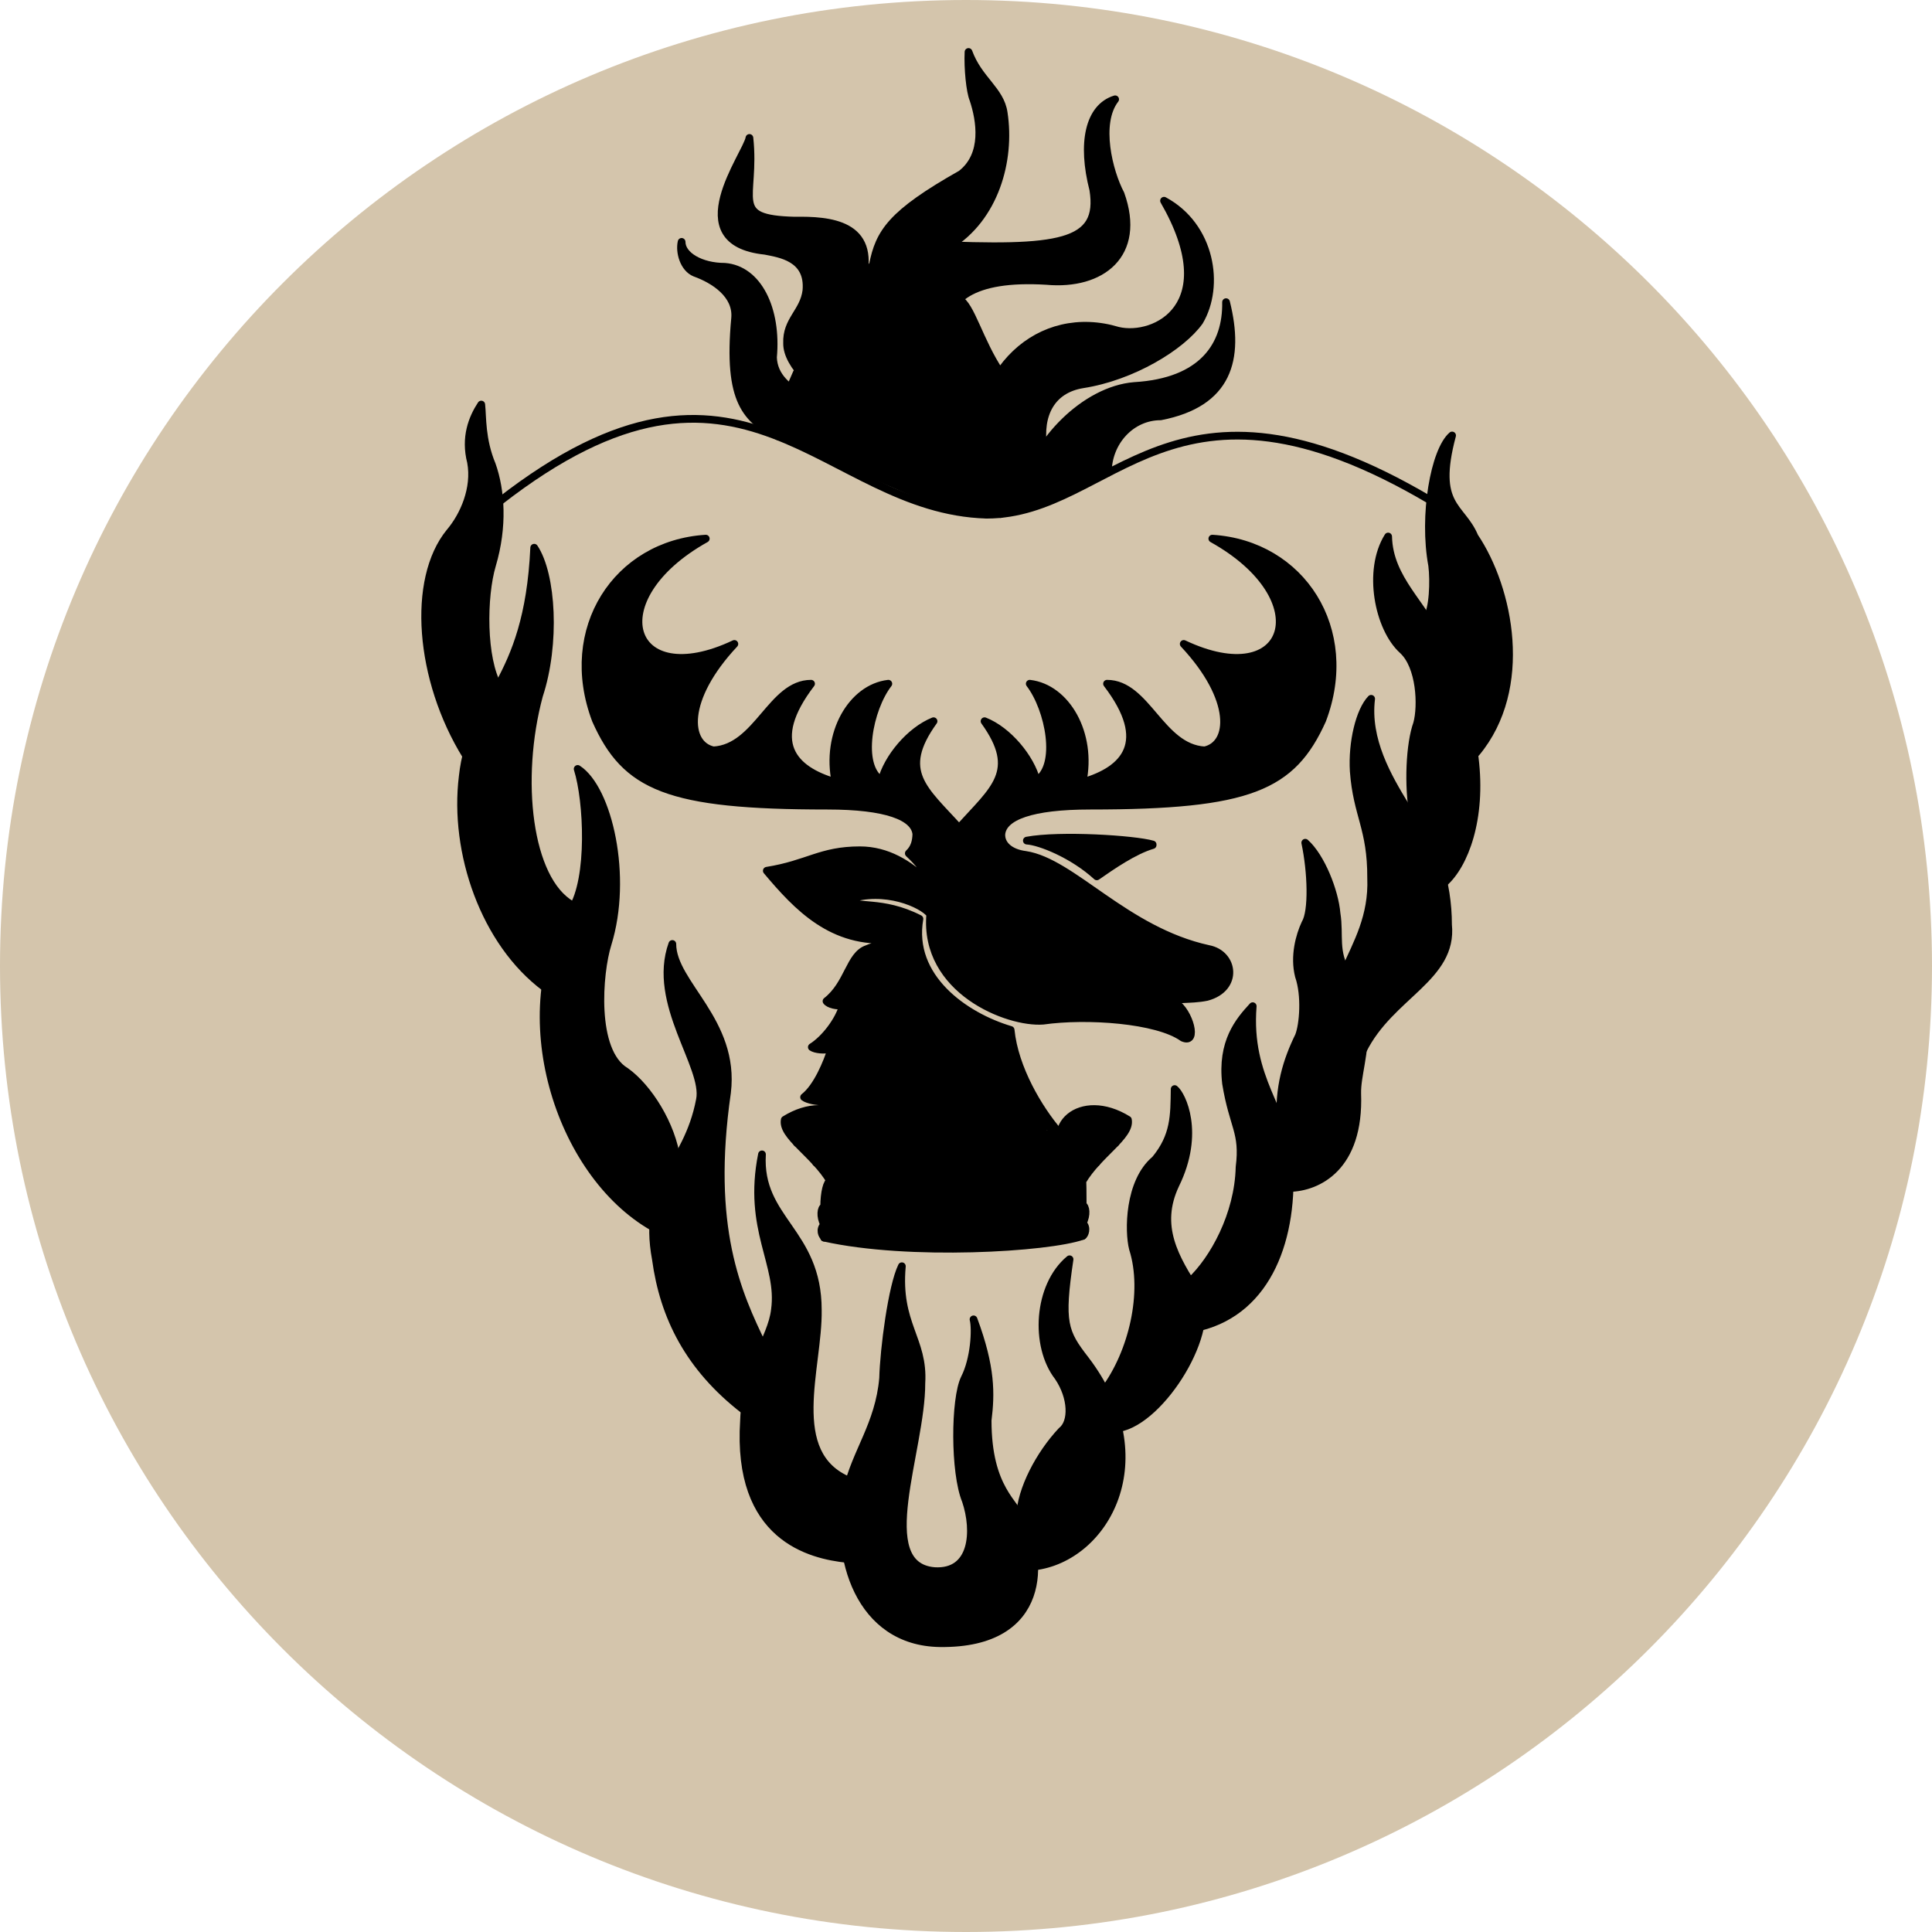
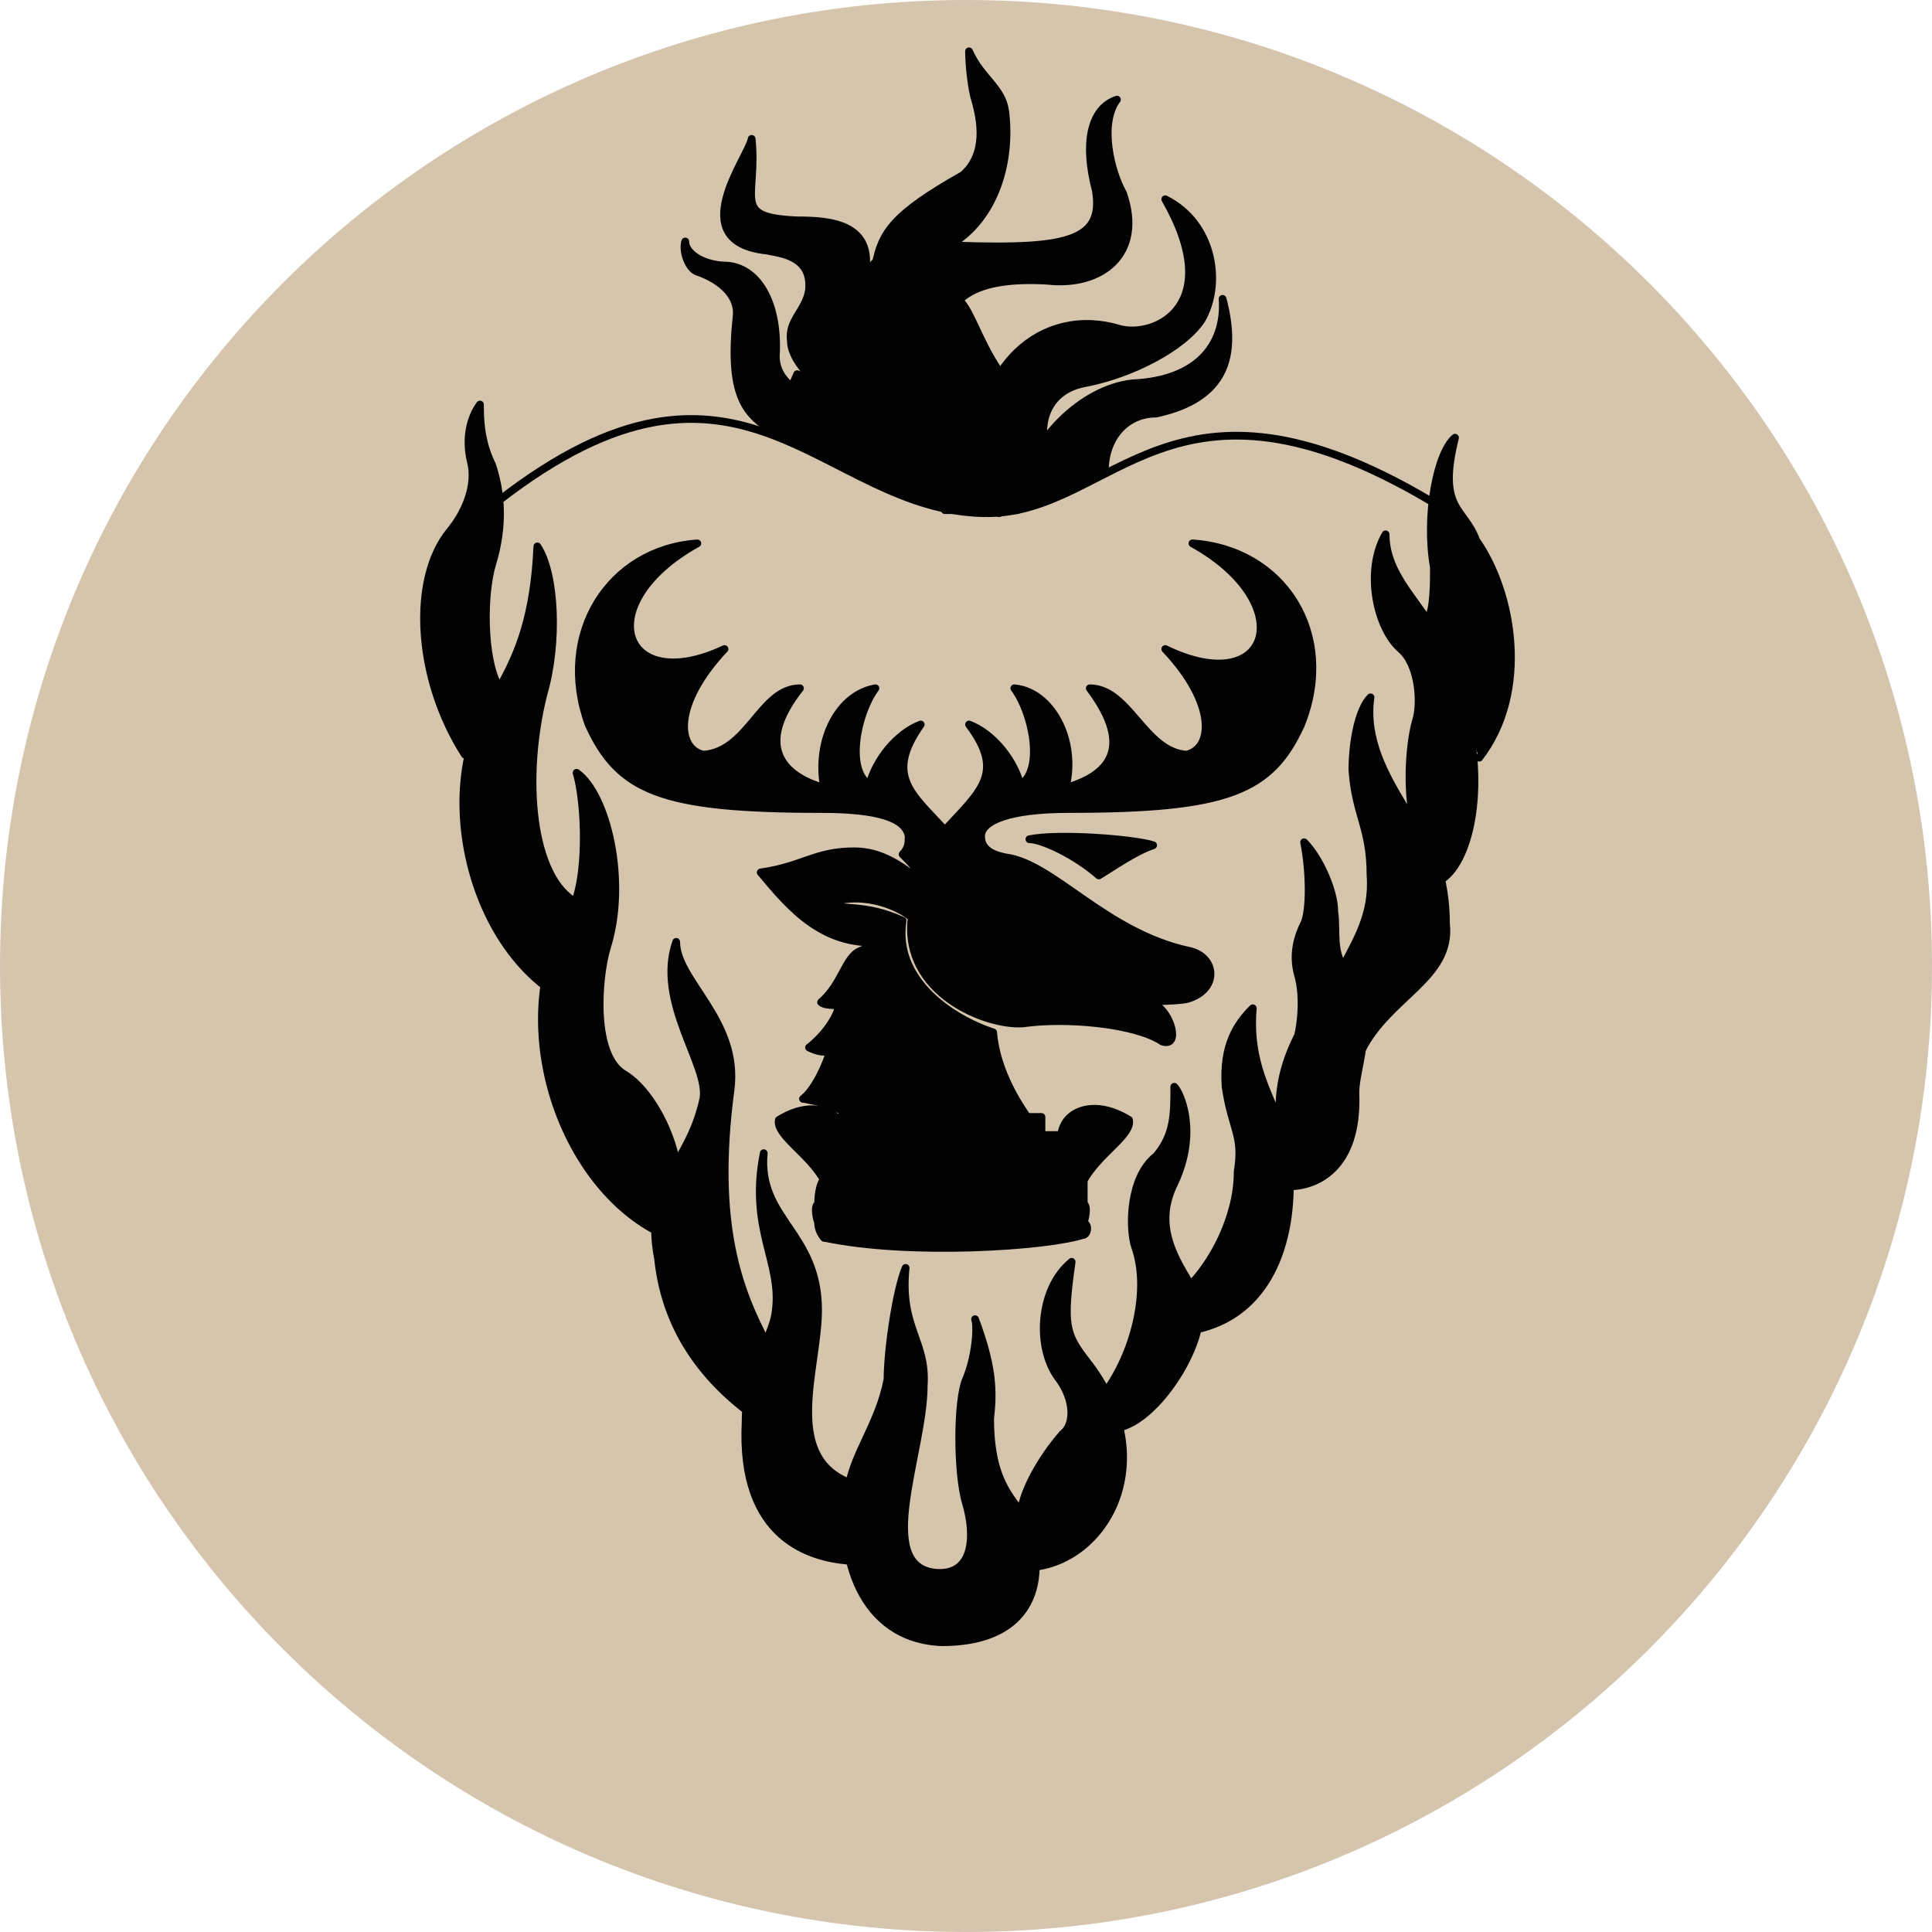
- <svg xmlns="http://www.w3.org/2000/svg" version="1.1" x="0px" y="0px" viewBox="0 0 1000 1000" enable-background="new 0 0 1000 1000" xml:space="preserve">
-   <g id="Layer_1">
- </g>
+ <svg xmlns="http://www.w3.org/2000/svg" version="1.1" id="Layer_1" x="0px" y="0px" viewBox="0 0 64 64" enable-background="new 0 0 64 64" xml:space="preserve">
  <g id="Layer_3">
-     <circle fill="#D4C5AC" cx="500" cy="500" r="500" />
+     <circle fill="#D4C5AC" cx="32" cy="32" r="32" />
  </g>
-   <g id="Layer_2">
-     <path stroke="#000000" stroke-width="4" stroke-linecap="round" stroke-linejoin="round" stroke-miterlimit="10" d="M596.6,437.4   c-9.6,2.8-21,10.7-28.9,16.2c-12.2-11.2-29.3-18.1-36.2-18.5c17.2-3.2,55.9-0.7,65.1,2" />
-     <path fill="none" stroke="#000000" stroke-width="4" stroke-linecap="round" stroke-linejoin="round" stroke-miterlimit="10" d="   M567.5,601.8c-8.7-3-0.5-18.3,9.9-10.2" />
-     <path fill="none" stroke="#000000" stroke-width="4" stroke-linecap="round" stroke-linejoin="round" stroke-miterlimit="10" d="   M422.4,601.8c8.7-3,0.5-18.3-9.9-10.2" />
-     <circle fill="none" stroke="#000000" stroke-width="4" stroke-linecap="round" stroke-linejoin="round" stroke-miterlimit="10" cx="495" cy="587" r="4.4" />
-     <path fill="none" stroke="#000000" stroke-width="4" stroke-linecap="round" stroke-linejoin="round" stroke-miterlimit="10" d="   M426.6,624.8c17.7-6.2,90-10.6,133.8-0.9" />
-     <path fill="none" stroke="#000000" stroke-width="4" stroke-linecap="round" stroke-linejoin="round" stroke-miterlimit="10" d="   M426.6,634c17.7-6.2,90-10.6,133.8-0.9" />
-     <path fill="none" stroke="#000000" stroke-width="4" stroke-linecap="round" stroke-linejoin="round" stroke-miterlimit="10" d="   M426.6,640.6c17.7-6.2,90-10.6,133.8-0.9" />
-     <path stroke="#000000" stroke-width="4" stroke-linecap="round" stroke-linejoin="round" stroke-miterlimit="10" d="M426.6,640.6   c43.7,9.8,116,5.4,133.8-0.9h0c1-0.4,2.6-4.2,0-6.6c2.3-4.4,1.6-8.7,0-9.3c0-6.8-0.1-12.4-0.2-12.4c8.2-14,25.2-23.5,23.6-31.8   c-24.6-15.3-45.8,3.8-29.5,23c-7.2,2.8-17.7-0.4-21.4-6c-11.2,10.7-25.8,9.2-30.6,0.8c15.3,0,15.3-28.3-7.3-28.3   c-22.5,0-22.5,28.3-7.3,28.3l0,0c-4.7,8.4-19.4,9.9-30.6-0.8c-3.8,5.6-14.2,8.8-21.4,6c16.3-19.3-4.9-38.3-29.5-23   c-1.7,8.3,15.4,17.8,23.6,31.8c-1.7,0-3.2,5.9-3.2,13.2c-1.6,0.5-2.3,4.9,0,9.3c-2.6,2.4-1,5.9,0,6.3" />
-     <path stroke="#000000" stroke-width="4" stroke-linecap="round" stroke-linejoin="round" stroke-miterlimit="10" d="M425.6,574.3   c0.2-1.6,0.4-3.8,0.5-4.3c-3.1,0.3-8.2-0.8-9.9-2.1c6.9-5.4,12-18.2,14.2-25.1c-3.8,1-8.5,0.4-10.2-0.8c6.7-4.2,14-13.7,16.2-21.7   c-3.1,0.6-7.5-0.5-8.6-2.1c11.3-8.8,11.9-23.9,21-27c3.8-1.7,11-3.1,12.6-5c-30.6,2.5-48.6-16.6-64.5-35.5   c21.3-3.4,27.8-10.6,48.2-10.6c14.1,0,25.7,7.3,34.5,16c0-4.9-4.1-9.6-9.2-14.4c3-2.8,3.8-6.3,3.9-10c-0.9-9-15.5-14.7-46-14.7   c-82.7,0-104.5-9.7-119.9-44.3c-17.8-47,10.8-91,56.9-93.9c-55.9,31.2-39.8,80.3,14.8,54.5c-26.8,28.6-24.8,52.1-10.8,55.1   c22.8-1.3,30-34.5,50.5-34.5c-23.1,30.2-9.2,44.7,12.7,51c-5.3-25.1,8.4-48.8,27.3-51c-10,12.9-15.9,42.5-3.5,50.2   c3-11.8,14.7-25.9,26.9-30.8c-18.8,26.1-4.9,35.3,13.2,55.3c18.1-20.1,31.9-29.3,13.2-55.3c12.2,4.8,23.9,19,26.9,30.8   c12.4-7.7,6.5-37.2-3.5-50.2c18.9,2.2,32.6,25.9,27.3,51c21.9-6.3,35.8-20.8,12.7-51c20.5,0,27.7,33.2,50.5,34.5   c14-3,16-26.5-10.8-55.1c54.6,25.8,70.8-23.3,14.8-54.5c46.1,2.9,74.7,47,56.9,93.9C668.8,407.3,647,417,564.3,417   c-30.5,0-45.1,5.6-46,14.7c-0.3,5.5,4.5,9.8,12.5,10.8c24.3,3.7,51.7,39.3,94.7,48.7c13.3,2.5,15.8,20.3-0.8,24.8   c-9.1,1.9-18.6,0.2-16.3,3.1c7.1,4.3,12,21.6,3.8,18c-13.3-9.5-49.7-12-72.3-8.8c-18.3,1.4-61.8-15.8-58.4-55.1   c-4.1-5.4-23.6-14.1-42.6-7.6c4,5,17.4,0,37,10c-5.3,30.2,23.2,50.4,47.2,57.5c2,20,14.6,40.9,24.6,52.6" />
-     <circle fill="none" stroke="#000000" stroke-width="4" stroke-linecap="round" stroke-linejoin="round" stroke-miterlimit="10" cx="534.1" cy="477.3" r="8.8" />
-     <circle fill="none" stroke="#000000" stroke-width="4" stroke-linecap="round" stroke-linejoin="round" stroke-miterlimit="10" cx="534.4" cy="477.3" r="1.6" />
-     <path stroke="#000000" stroke-width="4" stroke-linecap="round" stroke-linejoin="round" stroke-miterlimit="10" d="M438.5,771   c-7,34.7,6.1,78.9,48,79.5c56.7,0.7,53.2-45.2,42.5-63.5c-3-9-17.8-16-17.8-51.8c1.7-13.8,2-27.3-7.3-52.3   c1.3,5.1,0.5,20.5-4.6,30.5c-5.2,10.6-5.4,48.8,0.6,63.3c5.3,15.7,4,37.8-16.3,36.5c-32.3-2.8-6.6-62.5-6.7-97.3   c1.4-22.8-12.8-30.3-10.1-60.5c-5.1,10.4-9.3,42.8-9.7,58C455,737.4,442.8,751.7,438.5,771z" />
-     <path stroke="#000000" stroke-width="4" stroke-linecap="round" stroke-linejoin="round" stroke-miterlimit="10" d="M439.7,766.5   c-33.6-13.8-15.9-58.8-16.4-88.5c0-40.7-30.9-46.6-28.9-80.5c-7.8,39,10,56.8,6.7,80.5c-1.8,15.3-15,28.6-16,57.3   c-3.9,60.5,34.3,69.6,53.5,71.6" />
-     <path stroke="#000000" stroke-width="4" stroke-linecap="round" stroke-linejoin="round" stroke-miterlimit="10" d="M385.3,730   c-28.8-22.2-41.8-48.7-45.8-78.2c-7.5-40.3,16.1-47.3,22.8-82.6c3.4-17.2-25.3-49.9-14.3-80.6c0,20.6,32.8,39.9,28.3,76.9   c-10.1,69.9,5.4,104,18.6,131.1" />
-     <path stroke="#000000" stroke-width="4" stroke-linecap="round" stroke-linejoin="round" stroke-miterlimit="10" d="M338.1,635.2   C288.5,607,263.5,523.8,296,470.6c10.1-15.9,8.2-56.1,3-72.6c15.9,10.3,26.3,55.8,15.5,90.6c-4.7,14.9-8,55.6,9.3,65.9   c11.8,8.4,24,27.8,26.4,45.7" />
-     <path stroke="#000000" stroke-width="4" stroke-linecap="round" stroke-linejoin="round" stroke-miterlimit="10" d="M282.3,511.3   c-31.6-23.4-47.6-70.3-42.8-109.3c4.5-42,33.7-46.8,37-118.5c9.3,14,11.3,49.8,2.5,76.5c-11.6,43.1-5.8,95.4,17,108.4" />
-     <path stroke="#000000" stroke-width="4" stroke-linecap="round" stroke-linejoin="round" stroke-miterlimit="10" d="M241.3,391.2   c-24.4-39.5-28.5-91.2-8.5-115.7c7.3-8.6,13.5-22.7,11-36.3c-3.3-12.8,0.7-22.8,5.3-29.8c0.7,6.5,0,18,5.5,31.2   c4.7,13.3,6,31.8,0.1,51.8c-4.9,16.4-5.1,48.7,3.2,62.9" />
-     <path stroke="#000000" stroke-width="4" stroke-linecap="round" stroke-linejoin="round" stroke-miterlimit="10" d="M535.3,810.8   c36.9-4.4,65.7-55.6,26.5-107c-11.1-14.3-13.1-19.1-8.2-52c-16.6,13.8-18.3,44.8-5.9,60.8c7.3,10.7,7.6,23.5,1.8,28   c-11.4,12.1-21.1,30.5-21.5,44.2" />
-     <path stroke="#000000" stroke-width="4" stroke-linecap="round" stroke-linejoin="round" stroke-miterlimit="10" d="M578.9,739.2   c22.6-3.8,51.6-51.4,40.8-70.2c-11.6-17.8-21.4-34.4-11.3-55.8c13.2-26.9,3.3-46.6-0.4-49.5c-0.2,13.8,0,24.3-10.1,36.5   c-13.8,11.5-13.8,37.3-11.5,46.1c7.2,22.6-0.3,53.9-14.7,73.2" />
-     <path stroke="#000000" stroke-width="4" stroke-linecap="round" stroke-linejoin="round" stroke-miterlimit="10" d="M621.2,686.8   c35.3-8.9,48.8-46.2,46-86.5c-1.5-26-21.8-41.5-18.8-79.5c-7.1,7.7-16.3,18.5-13.8,40c3.7,22.6,9.3,25,7,43.3   c-0.6,24.8-13.6,47.9-25.2,58.8" />
-     <path stroke="#000000" stroke-width="4" stroke-linecap="round" stroke-linejoin="round" stroke-miterlimit="10" d="M662.9,581.3   c-1.3-18.2,3.2-32.5,9.4-45.1c2.3-5.9,3.5-20.9,0-31c-2.6-10.3,0.4-21,3.3-27.2c3.9-6.4,3.2-26.7,0-41.8   c8.1,7.2,15.2,24.9,16.2,36.7c1.8,11.2-1.4,19.9,5.5,30.7c9.1,8.3,9.2,12.4,9.2,23.5c0,19.5-4.2,29.6-4,38.9   c1.4,38.3-20.5,48.6-35,48.9" />
-     <path stroke="#000000" stroke-width="4" stroke-linecap="round" stroke-linejoin="round" stroke-miterlimit="10" d="M705.4,543.6   c14.1-28.5,46.9-37.5,44.1-65c0-21.6-6.5-43.6-22-61.4c-9.2-15-20.4-34.3-17.8-55.5c-6,6.2-9.9,22.7-9,37.5c1.7,23,9.1,29.3,9,55.3   c0.8,19.8-7.3,33.8-13.4,47.4" />
-     <path stroke="#000000" stroke-width="4" stroke-linecap="round" stroke-linejoin="round" stroke-miterlimit="10" d="M731.6,422.3   c-2.9-15.6-1.9-37.3,1.9-47.8c2.5-9.1,1.7-29.6-7.5-38c-12.5-11.3-18.5-41.2-7.5-58.8c0.5,22.3,18.8,35.3,26.3,53.8   c10.9,22.8,15.8,33.3,18.5,60.8c3.9,31.5-5.3,55.5-16,64.8" />
-     <path stroke="#000000" stroke-width="4" stroke-linecap="round" stroke-linejoin="round" stroke-miterlimit="10" d="M738.5,319.9   c3.3-4.5,3.8-19.1,2.8-27.2c-4.8-25.9,1.2-59.5,10.3-67.3c-9.9,37,4.9,36.3,11.6,52.4c18.1,26.9,28.6,78.4,0.9,111.8" />
-     <path fill="none" stroke="#000000" stroke-width="4" stroke-linecap="round" stroke-linejoin="round" stroke-miterlimit="10" d="   M258.5,259.6c127-99,167,4.4,252.2,6.8" />
-     <path fill="none" stroke="#000000" stroke-width="4" stroke-linecap="round" stroke-linejoin="round" stroke-miterlimit="10" d="   M740.4,259c-134.4-79.5-164.2,7.4-229.7,7.4" />
-     <path stroke="#000000" stroke-width="4" stroke-linecap="round" stroke-linejoin="round" stroke-miterlimit="10" d="M443,215.5   c-13.1-5.7-42.2-10.8-42.9-30.5c2.3-25-7.8-45.6-25-46.9c-12.3,0-22.3-5.8-22.3-12.9c-1.2,5.3,1.1,13.6,6.9,16   c9.8,3.5,21.9,11.2,20.8,23.5c-4.1,43.8,6.1,52.2,22.6,61.3" />
-     <path stroke="#000000" stroke-width="4" stroke-linecap="round" stroke-linejoin="round" stroke-miterlimit="10" d="M446.3,145   c7.3-29.3-16.9-31.1-35.1-30.8c-34.4-0.9-19.9-11.1-23.3-42.8c-1.4,8.6-36.4,53.8,8.1,58.4c7.5,1.5,22.9,3.5,21.4,20.6   c-1.4,11.1-10.5,15.3-10,27.3c-0.2,11.1,15.1,26.1,35.8,37.8" />
-     <path stroke="#000000" stroke-width="4" stroke-linecap="round" stroke-linejoin="round" stroke-miterlimit="10" d="M491.7,127   c23.1-14.3,31.6-43.8,27.8-68.6c-1.7-11.8-13-17.2-18.2-31.5c-0.4,8.4,0.8,20.5,2.5,24.5c3.6,10.8,6.6,28.7-6.3,38.7   c-36.3,20.5-42.4,30.3-45.7,47.1" />
-     <path stroke="#000000" stroke-width="4" stroke-linecap="round" stroke-linejoin="round" stroke-miterlimit="10" d="M507.8,214.5   c-16.2-19.1-44.5-73.9,33.9-69.1c28.4,2.6,49.5-13.7,38.3-45c-6.1-11.5-12.4-36.6-2.8-49c-13.6,4.2-17.5,22.7-11.3,46.8   c4.5,28.3-17.3,31.4-85.7,28.3c-27.5-1.1-45.4,22.6-34.6,53.5" />
-     <path stroke="#000000" stroke-width="4" stroke-linecap="round" stroke-linejoin="round" stroke-miterlimit="10" d="M517.6,192.6   c-10.6-15.7-15.2-35-21.2-37.6" />
-     <path stroke="#000000" stroke-width="4" stroke-linecap="round" stroke-linejoin="round" stroke-miterlimit="10" d="M540,231.5   c-2.5-16.8,4.1-30,20.5-32.6c25.6-4,51-19.5,60.3-32.5c10.9-18.4,6.1-49.3-18.3-62.5c31.3,54.3-4.5,71.8-23.8,67.3   c-40.3-12.2-76.5,19.9-73.3,71.7" />
-     <path stroke="#000000" stroke-width="4" stroke-linecap="round" stroke-linejoin="round" stroke-miterlimit="10" d="M517.9,266.1   c6.5-2.5,12.2-9.2,13.1-13.9c4.6-23.1,30.4-50.3,56.1-52.4c35.5-2.1,47.9-21.2,47.5-43.4c7.4,29.6,1.1,52.3-33.9,59.1   c-15.1,0-27.3,13.1-27.3,29.2" />
-     <rect x="445.4" y="178.8" stroke="#000000" stroke-width="3.837" stroke-linecap="round" stroke-linejoin="round" stroke-miterlimit="10" width="61.6" height="66.4" />
-     <rect x="492.3" y="156.5" transform="matrix(0.8827 -0.4699 0.4699 0.8827 -28.9197 256.8264)" stroke="#000000" stroke-width="8.328" stroke-linecap="round" stroke-linejoin="round" stroke-miterlimit="10" width="15.5" height="59.7" />
-     <rect x="465" y="173.4" stroke="#000000" stroke-width="4" stroke-linecap="round" stroke-linejoin="round" stroke-miterlimit="10" width="36.1" height="21.3" />
-     <rect x="435.7" y="550.7" stroke="#000000" stroke-width="4" stroke-linecap="round" stroke-linejoin="round" stroke-miterlimit="10" width="65.2" height="58.6" />
-     <rect x="507" y="587" stroke="#000000" stroke-width="4" stroke-linecap="round" stroke-linejoin="round" stroke-miterlimit="10" width="44" height="22.3" />
-     <rect x="509.8" y="578.8" stroke="#000000" stroke-width="4" stroke-linecap="round" stroke-linejoin="round" stroke-miterlimit="10" width="29.8" height="26.3" />
-     <rect x="401.9" y="210.8" transform="matrix(0.9168 0.3993 -0.3993 0.9168 128.0888 -160.7087)" stroke="#000000" stroke-width="4" stroke-linecap="round" stroke-linejoin="round" stroke-miterlimit="10" width="95.8" height="32.6" />
-     <rect x="489.6" y="218.4" stroke="#000000" stroke-width="4" stroke-linecap="round" stroke-linejoin="round" stroke-miterlimit="10" width="36.9" height="44.8" />
-     <rect x="517.4" y="228.5" stroke="#000000" stroke-width="4" stroke-linecap="round" stroke-linejoin="round" stroke-miterlimit="10" width="18.1" height="28.5" />
-     <rect x="520.4" y="251.9" transform="matrix(0.9318 -0.3629 0.3629 0.9318 -54.955 214.7078)" stroke="#000000" stroke-width="4" stroke-linecap="round" stroke-linejoin="round" stroke-miterlimit="10" width="47.3" height="3.5" />
+   <g id="Layer_2_1_">
+     <path fill="#020203" stroke="#020203" stroke-width="0.256" stroke-linecap="round" stroke-linejoin="round" stroke-miterlimit="10" d="   M38.2,28c-0.6,0.2-1.3,0.7-1.8,1c-0.8-0.7-1.9-1.2-2.3-1.2C35.1,27.6,37.6,27.8,38.2,28" />
+     <path fill="none" stroke="#020203" stroke-width="0.256" stroke-linecap="round" stroke-linejoin="round" stroke-miterlimit="10" d="   M36.3,38.5c-0.6-0.2,0-1.2,0.6-0.7" />
+     <path fill="none" stroke="#020203" stroke-width="0.256" stroke-linecap="round" stroke-linejoin="round" stroke-miterlimit="10" d="   M27,38.5c0.6-0.2,0-1.2-0.6-0.7" />
+     <circle fill="none" stroke="#020203" stroke-width="0.256" stroke-linecap="round" stroke-linejoin="round" stroke-miterlimit="10" cx="31.7" cy="37.6" r="0.3" />
+     <path fill="none" stroke="#020203" stroke-width="0.256" stroke-linecap="round" stroke-linejoin="round" stroke-miterlimit="10" d="   M27.3,40c1.1-0.4,5.8-0.7,8.6-0.1" />
+     <path fill="none" stroke="#020203" stroke-width="0.256" stroke-linecap="round" stroke-linejoin="round" stroke-miterlimit="10" d="   M27.3,40.6c1.1-0.4,5.8-0.7,8.6-0.1" />
+     <path fill="none" stroke="#020203" stroke-width="0.256" stroke-linecap="round" stroke-linejoin="round" stroke-miterlimit="10" d="   M27.3,41c1.1-0.4,5.8-0.7,8.6-0.1" />
+     <path fill="#020203" stroke="#020203" stroke-width="0.256" stroke-linecap="round" stroke-linejoin="round" stroke-miterlimit="10" d="   M27.3,41c2.8,0.6,7.4,0.3,8.6-0.1l0,0c0.1,0,0.2-0.3,0-0.4c0.1-0.3,0.1-0.6,0-0.6c0-0.4,0-0.8,0-0.8c0.5-0.9,1.6-1.5,1.5-2   c-1.6-1-2.9,0.2-1.9,1.5c-0.5,0.2-1.1,0-1.4-0.4c-0.7,0.7-1.7,0.6-2,0.1c1,0,1-1.8-0.5-1.8c-1.4,0-1.4,1.8-0.5,1.8l0,0   c-0.3,0.5-1.2,0.6-2-0.1c-0.2,0.4-0.9,0.6-1.4,0.4c1-1.2-0.3-2.5-1.9-1.5c-0.1,0.5,1,1.1,1.5,2c-0.1,0-0.2,0.4-0.2,0.8   c-0.1,0-0.1,0.3,0,0.6C27.1,40.7,27.2,40.9,27.3,41" />
+     <path fill="#020203" stroke="#020203" stroke-width="0.256" stroke-linecap="round" stroke-linejoin="round" stroke-miterlimit="10" d="   M27.2,36.8c0-0.1,0-0.2,0-0.3c-0.2,0-0.5-0.1-0.6-0.1c0.4-0.3,0.8-1.2,0.9-1.6c-0.2,0.1-0.5,0-0.7-0.1c0.4-0.3,0.9-0.9,1-1.4   c-0.2,0-0.5,0-0.6-0.1c0.7-0.6,0.8-1.5,1.3-1.7c0.2-0.1,0.7-0.2,0.8-0.3c-2,0.2-3.1-1.1-4.1-2.3c1.4-0.2,1.8-0.7,3.1-0.7   c0.9,0,1.6,0.5,2.2,1c0-0.3-0.3-0.6-0.6-0.9c0.2-0.2,0.2-0.4,0.2-0.6c-0.1-0.6-1-0.9-2.9-0.9c-5.3,0-6.7-0.6-7.7-2.8   c-1.1-3,0.7-5.8,3.6-6c-3.6,2-2.5,5.1,0.9,3.5c-1.7,1.8-1.6,3.3-0.7,3.5c1.5-0.1,1.9-2.2,3.2-2.2c-1.5,1.9-0.6,2.9,0.8,3.3   c-0.3-1.6,0.5-3.1,1.7-3.3c-0.6,0.8-1,2.7-0.2,3.2c0.2-0.8,0.9-1.7,1.7-2c-1.2,1.7-0.3,2.3,0.8,3.5c1.2-1.3,2-1.9,0.8-3.5   c0.8,0.3,1.5,1.2,1.7,2c0.8-0.5,0.4-2.4-0.2-3.2c1.2,0.1,2.1,1.7,1.7,3.3c1.4-0.4,2.3-1.3,0.8-3.3c1.3,0,1.8,2.1,3.2,2.2   c0.9-0.2,1-1.7-0.7-3.5c3.5,1.7,4.5-1.5,0.9-3.5c3,0.2,4.8,3,3.6,6c-1,2.2-2.4,2.8-7.7,2.8c-2,0-2.9,0.4-2.9,0.9   c0,0.4,0.3,0.6,0.8,0.7c1.6,0.2,3.3,2.5,6.1,3.1c0.9,0.2,1,1.3-0.1,1.6c-0.6,0.1-1.2,0-1,0.2c0.5,0.3,0.8,1.4,0.2,1.2   c-0.9-0.6-3.2-0.8-4.6-0.6c-1.2,0.1-4-1-3.7-3.5c-0.3-0.3-1.5-0.9-2.7-0.5c0.3,0.3,1.1,0,2.4,0.6c-0.3,1.9,1.5,3.2,3,3.7   c0.1,1.3,0.9,2.6,1.6,3.4" />
+     <circle fill="none" stroke="#020203" stroke-width="0.256" stroke-linecap="round" stroke-linejoin="round" stroke-miterlimit="10" cx="34.2" cy="30.5" r="0.6" />
+     <circle fill="none" stroke="#020203" stroke-width="0.256" stroke-linecap="round" stroke-linejoin="round" stroke-miterlimit="10" cx="34.2" cy="30.5" r="0.1" />
+     <path fill="#020203" stroke="#020203" stroke-width="0.256" stroke-linecap="round" stroke-linejoin="round" stroke-miterlimit="10" d="   M28.1,49.3c-0.4,2.2,0.4,5,3.1,5.1c3.6,0,3.4-2.9,2.7-4.1c-0.2-0.6-1.1-1-1.1-3.3c0.1-0.9,0.1-1.7-0.5-3.3c0.1,0.3,0,1.3-0.3,2   c-0.3,0.7-0.3,3.1,0,4.1c0.3,1,0.3,2.4-1,2.3c-2.1-0.2-0.4-4-0.4-6.2c0.1-1.5-0.8-1.9-0.6-3.9c-0.3,0.7-0.6,2.7-0.6,3.7   C29.1,47.2,28.3,48.1,28.1,49.3z" />
+     <path fill="#020203" stroke="#020203" stroke-width="0.256" stroke-linecap="round" stroke-linejoin="round" stroke-miterlimit="10" d="   M28.1,49.1c-2.2-0.9-1-3.8-1-5.7c0-2.6-2-3-1.8-5.2c-0.5,2.5,0.6,3.6,0.4,5.2c-0.1,1-1,1.8-1,3.7c-0.2,3.9,2.2,4.5,3.4,4.6" />
+     <path fill="#020203" stroke="#020203" stroke-width="0.256" stroke-linecap="round" stroke-linejoin="round" stroke-miterlimit="10" d="   M24.7,46.7c-1.8-1.4-2.7-3.1-2.9-5c-0.5-2.6,1-3,1.5-5.3c0.2-1.1-1.6-3.2-0.9-5.2c0,1.3,2.1,2.6,1.8,4.9c-0.6,4.5,0.3,6.7,1.2,8.4" />
+     <path fill="#020203" stroke="#020203" stroke-width="0.256" stroke-linecap="round" stroke-linejoin="round" stroke-miterlimit="10" d="   M21.6,40.7c-3.2-1.8-4.8-7.1-2.7-10.5c0.6-1,0.5-3.6,0.2-4.6c1,0.7,1.7,3.6,1,5.8c-0.3,1-0.5,3.6,0.6,4.2c0.8,0.5,1.5,1.8,1.7,2.9" />
+     <path fill="#020203" stroke="#020203" stroke-width="0.256" stroke-linecap="round" stroke-linejoin="round" stroke-miterlimit="10" d="   M18.1,32.7c-2-1.5-3-4.5-2.7-7c0.3-2.7,2.2-3,2.4-7.6c0.6,0.9,0.7,3.2,0.2,4.9c-0.7,2.8-0.4,6.1,1.1,6.9" />
+     <path fill="#020203" stroke="#020203" stroke-width="0.256" stroke-linecap="round" stroke-linejoin="round" stroke-miterlimit="10" d="   M15.4,25c-1.6-2.5-1.8-5.8-0.5-7.4c0.5-0.6,0.9-1.5,0.7-2.3c-0.2-0.8,0-1.5,0.3-1.9c0,0.4,0,1.2,0.4,2c0.3,0.9,0.4,2,0,3.3   c-0.3,1-0.3,3.1,0.2,4" />
+     <path fill="#020203" stroke="#020203" stroke-width="0.256" stroke-linecap="round" stroke-linejoin="round" stroke-miterlimit="10" d="   M34.3,51.9c2.4-0.3,4.2-3.6,1.7-6.8c-0.7-0.9-0.8-1.2-0.5-3.3c-1.1,0.9-1.2,2.9-0.4,3.9c0.5,0.7,0.5,1.5,0.1,1.8   c-0.7,0.8-1.4,2-1.4,2.8" />
+     <path fill="#020203" stroke="#020203" stroke-width="0.256" stroke-linecap="round" stroke-linejoin="round" stroke-miterlimit="10" d="   M37,47.3c1.4-0.2,3.3-3.3,2.6-4.5c-0.7-1.1-1.4-2.2-0.7-3.6c0.8-1.7,0.2-3,0-3.2c0,0.9,0,1.6-0.6,2.3c-0.9,0.7-0.9,2.4-0.7,3   c0.5,1.4,0,3.4-0.9,4.7" />
+     <path fill="#020203" stroke="#020203" stroke-width="0.256" stroke-linecap="round" stroke-linejoin="round" stroke-miterlimit="10" d="   M39.8,44c2.3-0.6,3.1-3,2.9-5.5c-0.1-1.7-1.4-2.7-1.2-5.1c-0.5,0.5-1,1.2-0.9,2.6c0.2,1.4,0.6,1.6,0.4,2.8c0,1.6-0.9,3.1-1.6,3.8" />
+     <path fill="#020203" stroke="#020203" stroke-width="0.256" stroke-linecap="round" stroke-linejoin="round" stroke-miterlimit="10" d="   M42.4,37.2c-0.1-1.2,0.2-2.1,0.6-2.9c0.1-0.4,0.2-1.3,0-2c-0.2-0.7,0-1.3,0.2-1.7c0.2-0.4,0.2-1.7,0-2.7c0.5,0.5,1,1.6,1,2.3   c0.1,0.7-0.1,1.3,0.4,2c0.6,0.5,0.6,0.8,0.6,1.5c0,1.2-0.3,1.9-0.3,2.5c0.1,2.5-1.3,3.1-2.2,3.1" />
+     <path fill="#020203" stroke="#020203" stroke-width="0.256" stroke-linecap="round" stroke-linejoin="round" stroke-miterlimit="10" d="   M45.1,34.8c0.9-1.8,3-2.4,2.8-4.2c0-1.4-0.4-2.8-1.4-3.9c-0.6-1-1.3-2.2-1.1-3.6c-0.4,0.4-0.6,1.5-0.6,2.4c0.1,1.5,0.6,1.9,0.6,3.5   c0.1,1.3-0.5,2.2-0.9,3" />
+     <path fill="#020203" stroke="#020203" stroke-width="0.256" stroke-linecap="round" stroke-linejoin="round" stroke-miterlimit="10" d="   M46.8,27c-0.2-1-0.1-2.4,0.1-3.1c0.2-0.6,0.1-1.9-0.5-2.4c-0.8-0.7-1.2-2.6-0.5-3.8c0,1.4,1.2,2.3,1.7,3.4c0.7,1.5,1,2.1,1.2,3.9   c0.2,2-0.3,3.6-1,4.1" />
+     <path fill="#020203" stroke="#020203" stroke-width="0.256" stroke-linecap="round" stroke-linejoin="round" stroke-miterlimit="10" d="   M47.3,20.5c0.2-0.3,0.2-1.2,0.2-1.7c-0.3-1.7,0.1-3.8,0.7-4.3c-0.6,2.4,0.3,2.3,0.7,3.4c1.2,1.7,1.8,5,0.1,7.2" />
+     <path fill="none" stroke="#020203" stroke-width="0.256" stroke-linecap="round" stroke-linejoin="round" stroke-miterlimit="10" d="   M16.5,16.6c8.1-6.3,10.7,0.3,16.1,0.4" />
+     <path fill="none" stroke="#020203" stroke-width="0.256" stroke-linecap="round" stroke-linejoin="round" stroke-miterlimit="10" d="   M47.4,16.6C38.8,11.5,36.9,17,32.7,17" />
+     <path fill="#020203" stroke="#020203" stroke-width="0.256" stroke-linecap="round" stroke-linejoin="round" stroke-miterlimit="10" d="   M28.4,13.8c-0.8-0.4-2.7-0.7-2.7-2c0.1-1.6-0.5-2.9-1.6-3c-0.8,0-1.4-0.4-1.4-0.8c-0.1,0.3,0.1,0.9,0.4,1c0.6,0.2,1.4,0.7,1.3,1.5   c-0.3,2.8,0.4,3.3,1.4,3.9" />
+     <path fill="#020203" stroke="#020203" stroke-width="0.256" stroke-linecap="round" stroke-linejoin="round" stroke-miterlimit="10" d="   M28.6,9.3c0.5-1.9-1.1-2-2.2-2c-2.2-0.1-1.3-0.7-1.5-2.7c-0.1,0.6-2.3,3.4,0.5,3.7c0.5,0.1,1.5,0.2,1.4,1.3c-0.1,0.7-0.7,1-0.6,1.7   c0,0.7,1,1.7,2.3,2.4" />
+     <path fill="#020203" stroke="#020203" stroke-width="0.256" stroke-linecap="round" stroke-linejoin="round" stroke-miterlimit="10" d="   M31.5,8.1c1.5-0.9,2-2.8,1.8-4.4c-0.1-0.8-0.8-1.1-1.2-2c0,0.5,0.1,1.3,0.2,1.6c0.2,0.7,0.4,1.8-0.4,2.5c-2.3,1.3-2.7,1.9-2.9,3" />
+     <path fill="#020203" stroke="#020203" stroke-width="0.256" stroke-linecap="round" stroke-linejoin="round" stroke-miterlimit="10" d="   M32.5,13.7c-1-1.2-2.8-4.7,2.2-4.4c1.8,0.2,3.2-0.9,2.5-2.9c-0.4-0.7-0.8-2.3-0.2-3.1c-0.9,0.3-1.1,1.5-0.7,3   c0.3,1.8-1.1,2-5.5,1.8C29,8,27.8,9.5,28.5,11.5" />
+     <path fill="#020203" stroke="#020203" stroke-width="0.256" stroke-linecap="round" stroke-linejoin="round" stroke-miterlimit="10" d="   M33.1,12.3c-0.7-1-1-2.2-1.4-2.4" />
+     <path fill="#020203" stroke="#020203" stroke-width="0.256" stroke-linecap="round" stroke-linejoin="round" stroke-miterlimit="10" d="   M34.6,14.8c-0.2-1.1,0.3-1.9,1.3-2.1c1.6-0.3,3.3-1.2,3.9-2.1c0.7-1.2,0.4-3.2-1.2-4c2,3.5-0.3,4.6-1.5,4.3   c-2.6-0.8-4.9,1.3-4.7,4.6" />
+     <path fill="#020203" stroke="#020203" stroke-width="0.256" stroke-linecap="round" stroke-linejoin="round" stroke-miterlimit="10" d="   M33.1,17c0.4-0.2,0.8-0.6,0.8-0.9c0.3-1.5,1.9-3.2,3.6-3.4c2.3-0.1,3.1-1.4,3-2.8c0.5,1.9,0.1,3.3-2.2,3.8c-1,0-1.7,0.8-1.7,1.9" />
+     <rect x="28.5" y="11.4" fill="#020203" stroke="#020203" stroke-width="0.246" stroke-linecap="round" stroke-linejoin="round" stroke-miterlimit="10" width="3.9" height="4.2" />
+     <rect x="31.5" y="10" transform="matrix(0.8827 -0.4699 0.4699 0.8827 -1.8507 16.437)" fill="#020203" stroke="#020203" stroke-width="0.533" stroke-linecap="round" stroke-linejoin="round" stroke-miterlimit="10" width="1" height="3.8" />
+     <rect x="29.8" y="11.1" fill="#020203" stroke="#020203" stroke-width="0.256" stroke-linecap="round" stroke-linejoin="round" stroke-miterlimit="10" width="2.3" height="1.4" />
+     <rect x="27.9" y="35.2" fill="#020203" stroke="#020203" stroke-width="0.256" stroke-linecap="round" stroke-linejoin="round" stroke-miterlimit="10" width="4.2" height="3.8" />
+     <rect x="32.4" y="37.6" fill="#020203" stroke="#020203" stroke-width="0.256" stroke-linecap="round" stroke-linejoin="round" stroke-miterlimit="10" width="2.8" height="1.4" />
+     <rect x="32.6" y="37" fill="#020203" stroke="#020203" stroke-width="0.256" stroke-linecap="round" stroke-linejoin="round" stroke-miterlimit="10" width="1.9" height="1.7" />
+     <rect x="27.7" y="11.5" transform="matrix(0.3993 -0.9168 0.9168 0.3993 3.9662 35.1225)" fill="#020203" stroke="#020203" stroke-width="0.256" stroke-linecap="round" stroke-linejoin="round" stroke-miterlimit="10" width="2.1" height="6.1" />
+     <rect x="31.3" y="14" fill="#020203" stroke="#020203" stroke-width="0.256" stroke-linecap="round" stroke-linejoin="round" stroke-miterlimit="10" width="2.4" height="2.9" />
+     <rect x="33.1" y="14.6" fill="#020203" stroke="#020203" stroke-width="0.256" stroke-linecap="round" stroke-linejoin="round" stroke-miterlimit="10" width="1.2" height="1.8" />
+     <rect x="33.3" y="16.1" transform="matrix(0.9318 -0.3629 0.3629 0.9318 -3.5169 13.7426)" fill="#020203" stroke="#020203" stroke-width="0.256" stroke-linecap="round" stroke-linejoin="round" stroke-miterlimit="10" width="3" height="0.2" />
  </g>
</svg>
